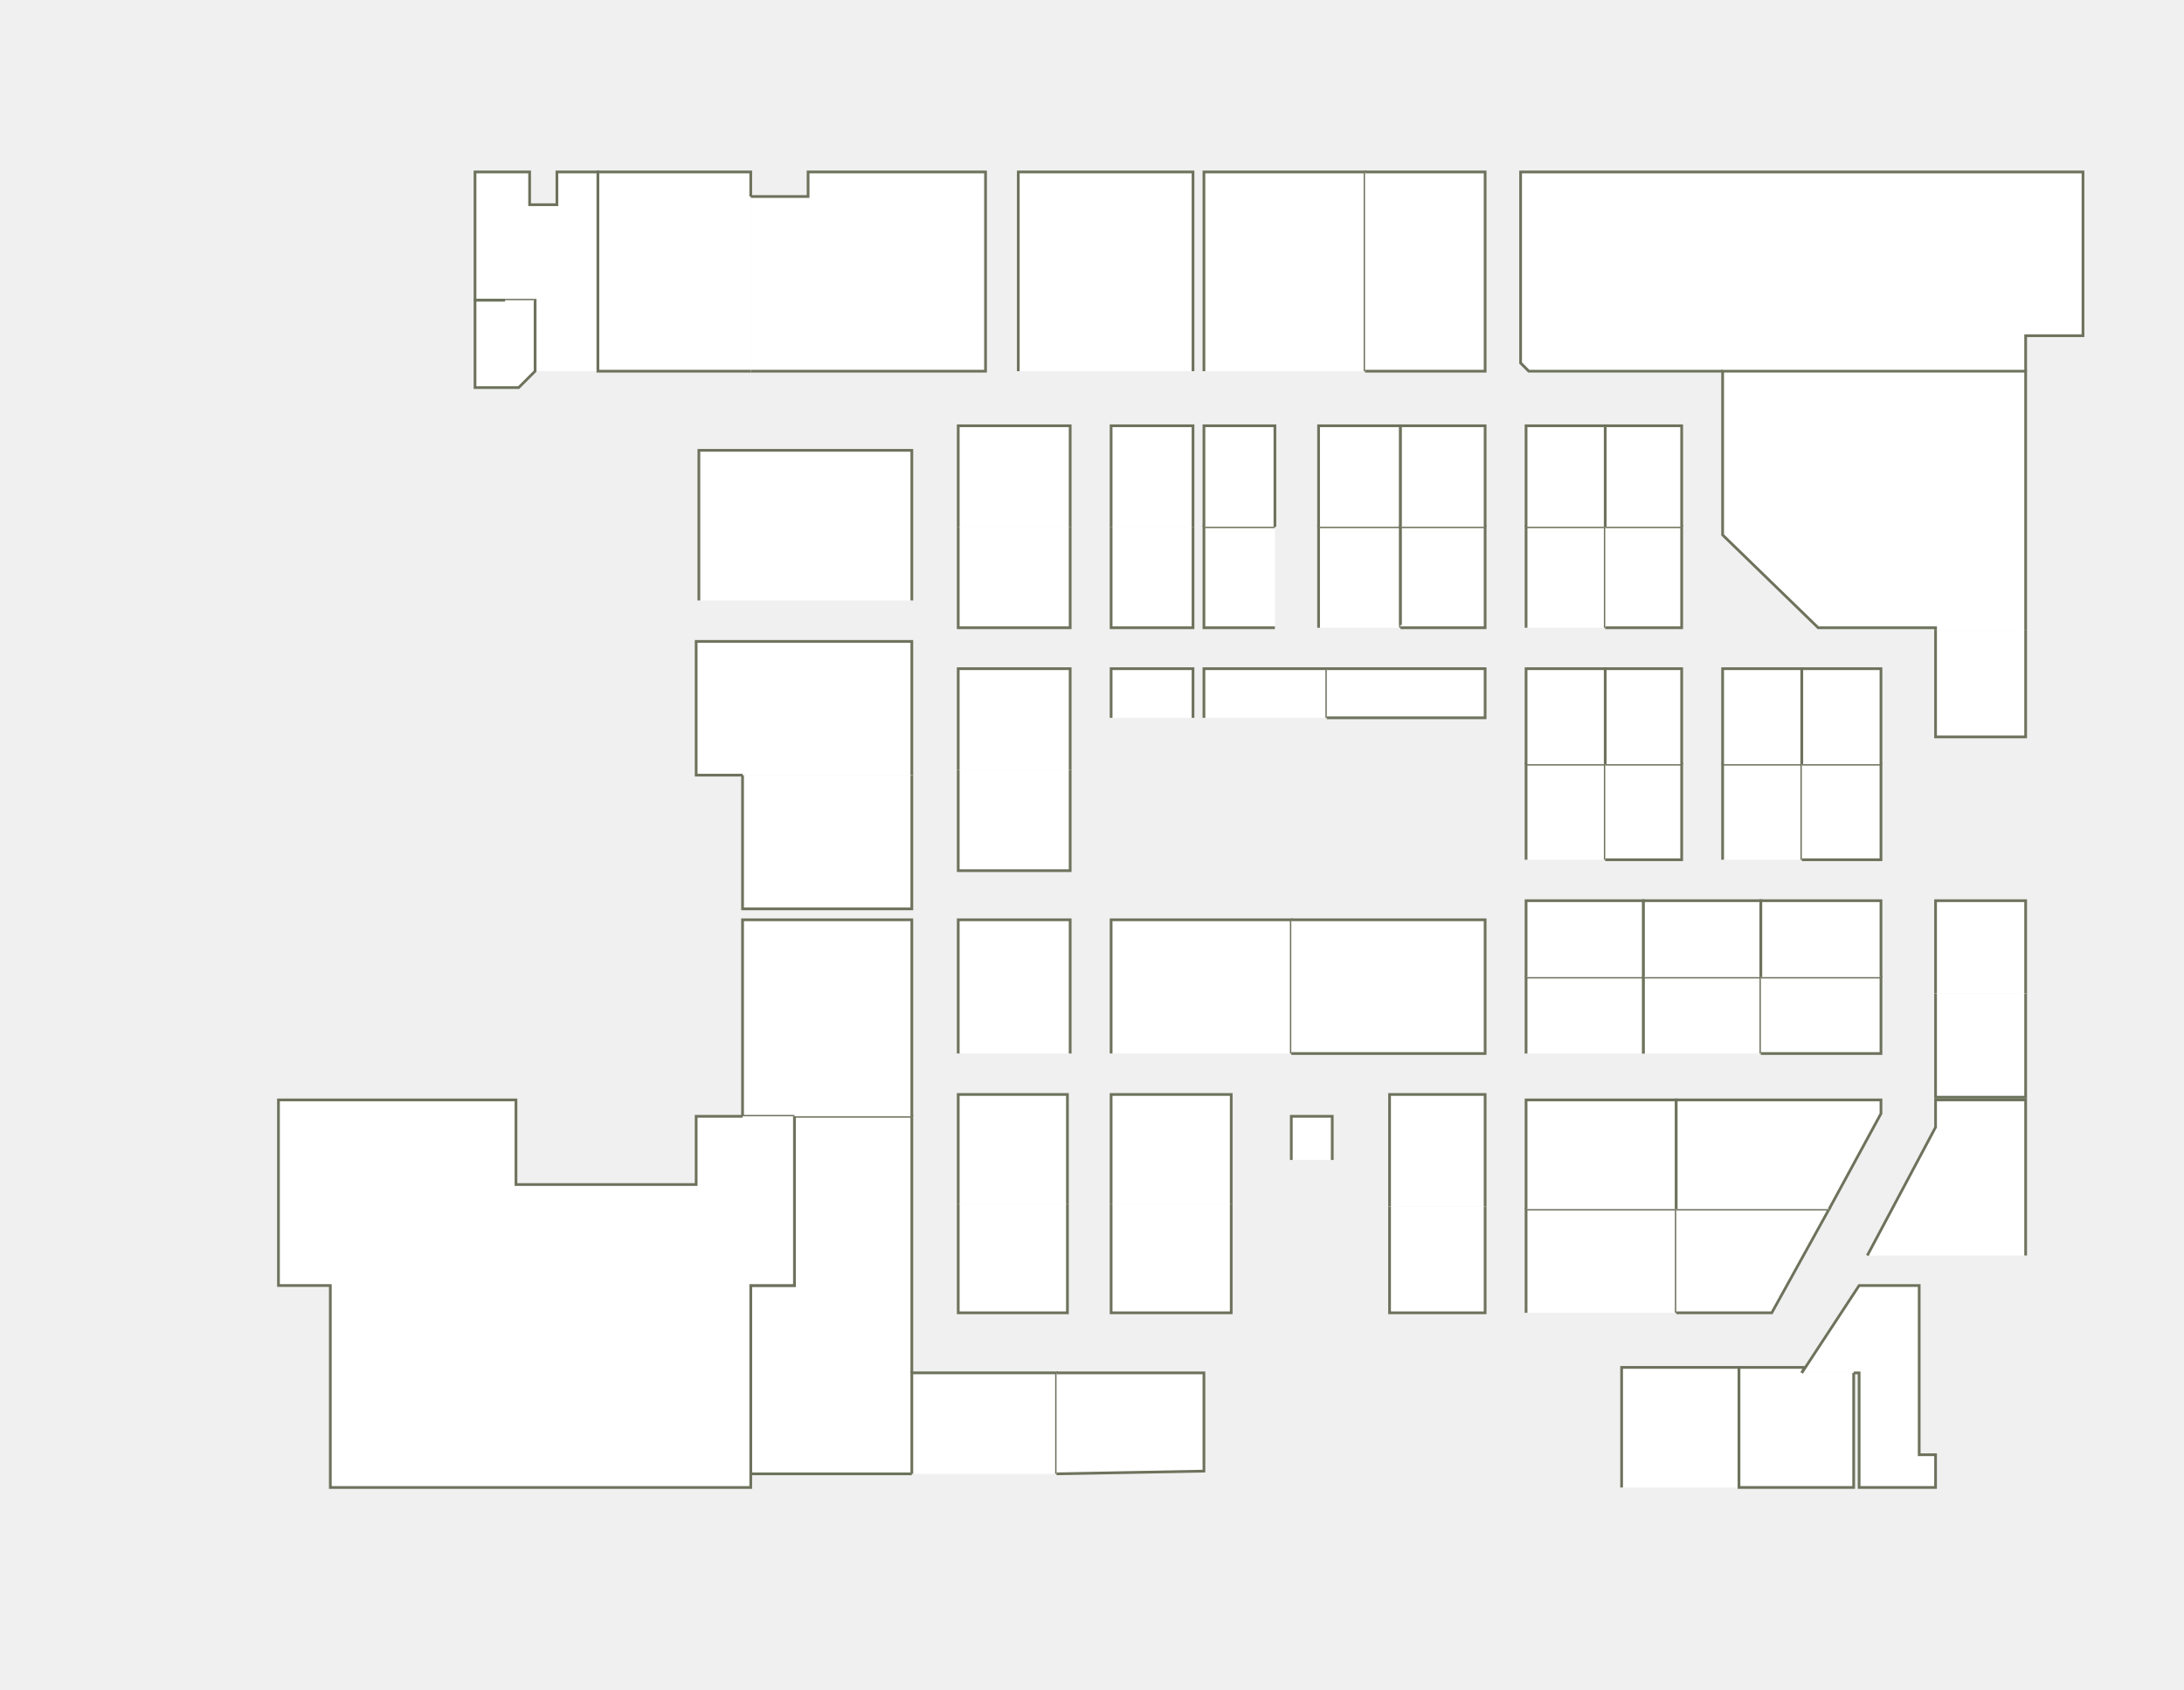
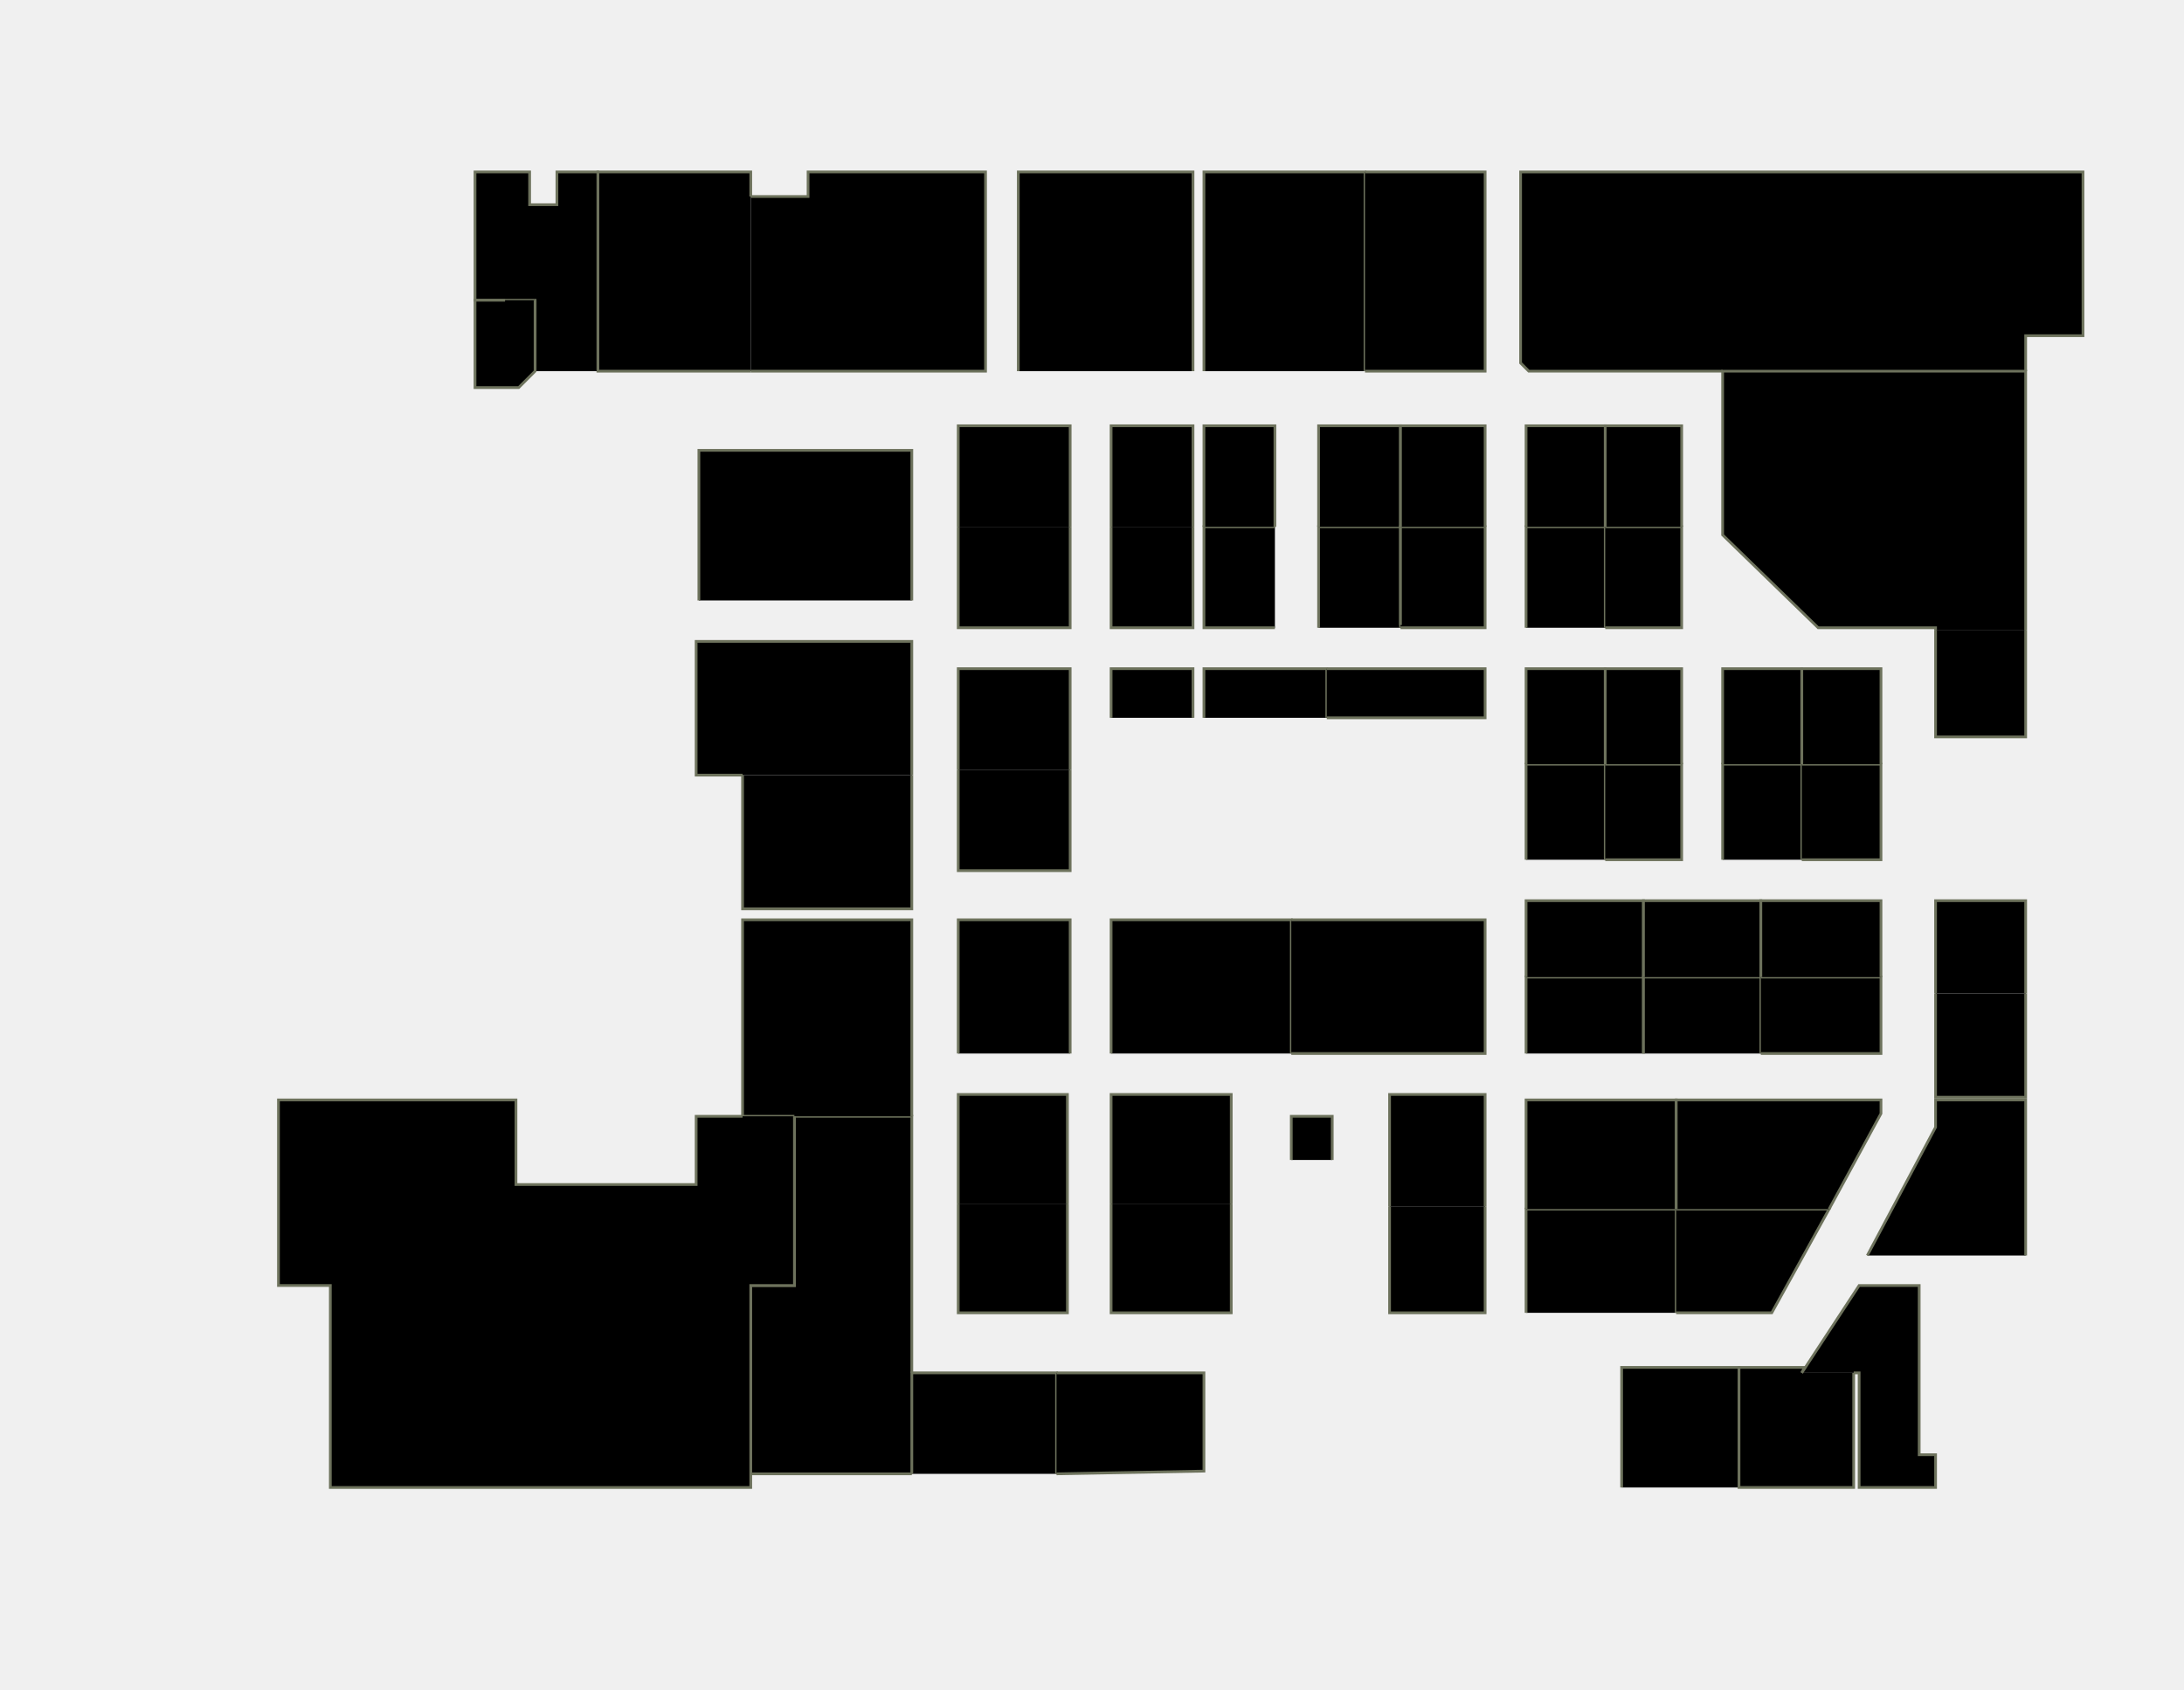
<svg xmlns="http://www.w3.org/2000/svg" baseProfile="full" height="619" version="1.1" width="800">
  <defs />
  <g id="1A01" stroke="red">
-     <polyline fill="#FFFFFF" points="334,540 275,540 275,481 275,471 291,471 291,460 291,441 291,409 334,409 334,503" stroke="#6d725c" />
+     <polyline points="334,540 275,540 275,481 275,471 291,471 291,460 291,441 291,409 334,409 334,503" stroke="#6d725c" />
  </g>
  <g id="1A03" stroke="red">
-     <polyline fill="#FFFFFF" points="291,409 272,409 272,337 334,337 334,409 334,409" stroke="#6d725c" />
+     <polyline points="291,409 272,409 272,337 334,337 334,409 334,409" stroke="#6d725c" />
  </g>
  <g id="1A05" stroke="red">
-     <polyline fill="#FFFFFF" points="272,284 255,284 255,235 334,235 334,284" stroke="#6d725c" />
+     <polyline points="272,284 255,284 255,235 334,235 334,284" stroke="#6d725c" />
  </g>
  <g id="1A06" stroke="red">
-     <polyline fill="#FFFFFF" points="334,284 334,284 334,333 272,333 272,284" stroke="#6d725c" />
+     <polyline points="334,284 334,284 334,333 272,333 272,284" stroke="#6d725c" />
  </g>
  <g id="1A07" stroke="red">
-     <polyline fill="#FFFFFF" points="256,220 256,165 334,165 334,220" stroke="#6d725c" />
+     <polyline points="256,220 256,165 334,165 334,220" stroke="#6d725c" />
  </g>
  <g id="1A15" stroke="red">
-     <polyline fill="#FFFFFF" points="275,136 219,136 219,63 275,63 275,72" stroke="#6d725c" />
+     <polyline points="275,136 219,136 219,63 275,63 275,72" stroke="#6d725c" />
  </g>
  <g id="1A16" stroke="red">
-     <polyline fill="#FFFFFF" points="275,72 296,72 296,63 361,63 361,136 275,136" stroke="#6d725c" />
+     <polyline points="275,72 296,72 296,63 361,63 361,136 275,136" stroke="#6d725c" />
  </g>
  <g id="1A17" stroke="red">
-     <polyline fill="#FFFFFF" points="196,136 196,110 196,110 196,110 196,110 185,110 174,110 174,63 194,63 194,75 204,75 204,63 219,63 219,136" stroke="#6d725c" />
+     <polyline points="196,136 196,110 196,110 196,110 196,110 185,110 174,110 174,63 194,63 194,75 204,75 204,63 219,63 219,136" stroke="#6d725c" />
  </g>
  <g id="1A19" stroke="red">
-     <polyline fill="#FFFFFF" points="196,110 196,136 196,136 190,142 174,142 174,110 174,110 174,110 185,110" stroke="#6d725c" />
+     <polyline points="196,110 196,136 196,136 190,142 174,142 174,110 174,110 174,110 185,110" stroke="#6d725c" />
  </g>
  <g id="1B01" stroke="red">
-     <polyline fill="#FFFFFF" points="334,540 334,503 387,503 387,540" stroke="#6d725c" />
+     <polyline points="334,540 334,503 387,503 387,540" stroke="#6d725c" />
  </g>
  <g id="1B02" stroke="red">
-     <polyline fill="#FFFFFF" points="387,503 441,503 441,539 387,540" stroke="#6d725c" />
+     <polyline points="387,503 441,503 441,539 387,540" stroke="#6d725c" />
  </g>
  <g id="1B03" stroke="red">
-     <polyline fill="#FFFFFF" points="391,441 391,481 351,481 351,441" stroke="#6d725c" />
+     <polyline points="391,441 391,481 351,481 351,441" stroke="#6d725c" />
  </g>
  <g id="1B04" stroke="red">
-     <polyline fill="#FFFFFF" points="407,386 407,337 473,337 473,386" stroke="#6d725c" />
+     <polyline points="407,386 407,337 473,337 473,386" stroke="#6d725c" />
  </g>
  <g id="1B05" stroke="red">
-     <polyline fill="#FFFFFF" points="351,441 351,401 391,401 391,441" stroke="#6d725c" />
+     <polyline points="351,441 351,401 391,401 391,441" stroke="#6d725c" />
  </g>
  <g id="1B06" stroke="red">
-     <polyline fill="#FFFFFF" points="407,263 407,245 437,245 437,263" stroke="#6d725c" />
+     <polyline points="407,263 407,245 437,245 437,263" stroke="#6d725c" />
  </g>
  <g id="1B07" stroke="red">
-     <polyline fill="#FFFFFF" points="351,386 351,337 392,337 392,386" stroke="#6d725c" />
+     <polyline points="351,386 351,337 392,337 392,386" stroke="#6d725c" />
  </g>
  <g id="1B08" stroke="red">
-     <polyline fill="#FFFFFF" points="437,193 437,230 407,230 407,193" stroke="#6d725c" />
+     <polyline points="437,193 437,230 407,230 407,193" stroke="#6d725c" />
  </g>
  <g id="1B09" stroke="red">
-     <polyline fill="#FFFFFF" points="392,282 392,319 351,319 351,282" stroke="#6d725c" />
+     <polyline points="392,282 392,319 351,319 351,282" stroke="#6d725c" />
  </g>
  <g id="1B10" stroke="red">
-     <polyline fill="#FFFFFF" points="407,193 407,156 437,156 437,193" stroke="#6d725c" />
+     <polyline points="407,193 407,156 437,156 437,193" stroke="#6d725c" />
  </g>
  <g id="1B11" stroke="red">
-     <polyline fill="#FFFFFF" points="351,282 351,245 392,245 392,282" stroke="#6d725c" />
+     <polyline points="351,282 351,245 392,245 392,282" stroke="#6d725c" />
  </g>
  <g id="1B12" stroke="red">
-     <polyline fill="#FFFFFF" points="451,441 451,481 407,481 407,441" stroke="#6d725c" />
+     <polyline points="451,441 451,481 407,481 407,441" stroke="#6d725c" />
  </g>
  <g id="1B13" stroke="red">
-     <polyline fill="#FFFFFF" points="392,193 392,230 351,230 351,193" stroke="#6d725c" />
+     <polyline points="392,193 392,230 351,230 351,193" stroke="#6d725c" />
  </g>
  <g id="1B14" stroke="red">
-     <polyline fill="#FFFFFF" points="407,441 407,401 451,401 451,441" stroke="#6d725c" />
+     <polyline points="407,441 407,401 451,401 451,441" stroke="#6d725c" />
  </g>
  <g id="1B15" stroke="red">
-     <polyline fill="#FFFFFF" points="351,193 351,156 392,156 392,193" stroke="#6d725c" />
+     <polyline points="351,193 351,156 392,156 392,193" stroke="#6d725c" />
  </g>
  <g id="1C01" stroke="red">
-     <polyline fill="#FFFFFF" points="441,263 441,245 486,245 486,263" stroke="#6d725c" />
+     <polyline points="441,263 441,245 486,245 486,263" stroke="#6d725c" />
  </g>
  <g id="1C02" stroke="red">
-     <polyline fill="#FFFFFF" points="483,230 483,193 513,193 513,229 513,230" stroke="#6d725c" />
+     <polyline points="483,230 483,193 513,193 513,229 513,230" stroke="#6d725c" />
  </g>
  <g id="1C03" stroke="red">
-     <polyline fill="#FFFFFF" points="467,230 441,230 441,193 467,193" stroke="#6d725c" />
+     <polyline points="467,230 441,230 441,193 467,193" stroke="#6d725c" />
  </g>
  <g id="1C04" stroke="red">
-     <polyline fill="#FFFFFF" points="483,193 483,156 513,156 513,193" stroke="#6d725c" />
+     <polyline points="483,193 483,156 513,156 513,193" stroke="#6d725c" />
  </g>
  <g id="1C05" stroke="red">
-     <polyline fill="#FFFFFF" points="441,193 441,156 467,156 467,193" stroke="#6d725c" />
+     <polyline points="441,193 441,156 467,156 467,193" stroke="#6d725c" />
  </g>
  <g id="1C06A" stroke="red">
-     <polyline fill="#FFFFFF" points="441,136 441,63 500,63 500,136" stroke="#6d725c" />
+     <polyline points="441,136 441,63 500,63 500,136" stroke="#6d725c" />
  </g>
  <g id="1C06B" stroke="red">
-     <polyline fill="#FFFFFF" points="500,63 544,63 544,136 500,136" stroke="#6d725c" />
+     <polyline points="500,63 544,63 544,136 500,136" stroke="#6d725c" />
  </g>
  <g id="1C07" stroke="red">
-     <polyline fill="#FFFFFF" points="373,136 373,63 437,63 437,136" stroke="#6d725c" />
+     <polyline points="373,136 373,63 437,63 437,136" stroke="#6d725c" />
  </g>
  <g id="1D01" stroke="red">
-     <polyline fill="#FFFFFF" points="473,425 473,409 488,409 488,425" stroke="#6d725c" />
+     <polyline points="473,425 473,409 488,409 488,425" stroke="#6d725c" />
  </g>
  <g id="1D02" stroke="red">
-     <polyline fill="#FFFFFF" points="594,545 594,501 637,501 637,545" stroke="#6d725c" />
+     <polyline points="594,545 594,501 637,501 637,545" stroke="#6d725c" />
  </g>
  <g id="1D03" stroke="red">
-     <polyline fill="#FFFFFF" points="473,337 544,337 544,386 473,386" stroke="#6d725c" />
+     <polyline points="473,337 544,337 544,386 473,386" stroke="#6d725c" />
  </g>
  <g id="1D04" stroke="red">
-     <polyline fill="#FFFFFF" points="559,481 559,443 614,443 614,481" stroke="#6d725c" />
+     <polyline points="559,481 559,443 614,443 614,481" stroke="#6d725c" />
  </g>
  <g id="1D05" stroke="red">
-     <polyline fill="#FFFFFF" points="486,245 544,245 544,263 486,263" stroke="#6d725c" />
+     <polyline points="486,245 544,245 544,263 486,263" stroke="#6d725c" />
  </g>
  <g id="1D06" stroke="red">
-     <polyline fill="#FFFFFF" points="559,443 559,403 614,403 614,443" stroke="#6d725c" />
+     <polyline points="559,443 559,403 614,403 614,443" stroke="#6d725c" />
  </g>
  <g id="1D07" stroke="red">
-     <polyline fill="#FFFFFF" points="513,229 513,193 544,193 544,230 513,230" stroke="#6d725c" />
+     <polyline points="513,229 513,193 544,193 544,230 513,230" stroke="#6d725c" />
  </g>
  <g id="1D08" stroke="red">
-     <polyline fill="#FFFFFF" points="559,386 559,358 559,358 602,358 602,386" stroke="#6d725c" />
+     <polyline points="559,386 559,358 559,358 602,358 602,386" stroke="#6d725c" />
  </g>
  <g id="1D09" stroke="red">
-     <polyline fill="#FFFFFF" points="513,193 513,156 544,156 544,193 544,193" stroke="#6d725c" />
+     <polyline points="513,193 513,156 544,156 544,193 544,193" stroke="#6d725c" />
  </g>
  <g id="1D10" stroke="red">
-     <polyline fill="#FFFFFF" points="559,358 559,330 602,330 602,358" stroke="#6d725c" />
+     <polyline points="559,358 559,330 602,330 602,358" stroke="#6d725c" />
  </g>
  <g id="1D11" stroke="red">
-     <polyline fill="#FFFFFF" points="544,442 544,481 509,481 509,442" stroke="#6d725c" />
+     <polyline points="544,442 544,481 509,481 509,442" stroke="#6d725c" />
  </g>
  <g id="1D12" stroke="red">
-     <polyline fill="#FFFFFF" points="559,315 559,280 588,280 588,315" stroke="#6d725c" />
+     <polyline points="559,315 559,280 588,280 588,315" stroke="#6d725c" />
  </g>
  <g id="1D13" stroke="red">
-     <polyline fill="#FFFFFF" points="509,442 509,401 544,401 544,442" stroke="#6d725c" />
+     <polyline points="509,442 509,401 544,401 544,442" stroke="#6d725c" />
  </g>
  <g id="1D14" stroke="red">
-     <polyline fill="#FFFFFF" points="559,280 559,245 588,245 588,280" stroke="#6d725c" />
+     <polyline points="559,280 559,245 588,245 588,280" stroke="#6d725c" />
  </g>
  <g id="1D16" stroke="red">
-     <polyline fill="#FFFFFF" points="559,230 559,193 588,193 588,230" stroke="#6d725c" />
+     <polyline points="559,230 559,193 588,193 588,230" stroke="#6d725c" />
  </g>
  <g id="1D18" stroke="red">
-     <polyline fill="#FFFFFF" points="559,193 559,192 559,156 588,156 588,193" stroke="#6d725c" />
+     <polyline points="559,193 559,192 559,156 588,156 588,193" stroke="#6d725c" />
  </g>
  <g id="1E01" stroke="red">
-     <polyline fill="#FFFFFF" points="602,386 602,358 645,358 645,386" stroke="#6d725c" />
+     <polyline points="602,386 602,358 645,358 645,386" stroke="#6d725c" />
  </g>
  <g id="1E02" stroke="red">
-     <polyline fill="#FFFFFF" points="602,358 602,330 645,330 645,358" stroke="#6d725c" />
+     <polyline points="602,358 602,330 645,330 645,358" stroke="#6d725c" />
  </g>
  <g id="1E03" stroke="red">
-     <polyline fill="#FFFFFF" points="588,280 616,280 616,315 588,315" stroke="#6d725c" />
+     <polyline points="588,280 616,280 616,315 588,315" stroke="#6d725c" />
  </g>
  <g id="1E04" stroke="red">
-     <polyline fill="#FFFFFF" points="631,315 631,280 660,280 660,315" stroke="#6d725c" />
+     <polyline points="631,315 631,280 660,280 660,315" stroke="#6d725c" />
  </g>
  <g id="1E05" stroke="red">
-     <polyline fill="#FFFFFF" points="588,280 588,245 616,245 616,280" stroke="#6d725c" />
+     <polyline points="588,280 588,245 616,245 616,280" stroke="#6d725c" />
  </g>
  <g id="1E06" stroke="red">
-     <polyline fill="#FFFFFF" points="631,280 631,245 660,245 660,280" stroke="#6d725c" />
+     <polyline points="631,280 631,245 660,245 660,280" stroke="#6d725c" />
  </g>
  <g id="1E07" stroke="red">
-     <polyline fill="#FFFFFF" points="588,193 616,193 616,230 588,230" stroke="#6d725c" />
+     <polyline points="588,193 616,193 616,230 588,230" stroke="#6d725c" />
  </g>
  <g id="1E09" stroke="red">
-     <polyline fill="#FFFFFF" points="588,193 588,156 616,156 616,193" stroke="#6d725c" />
+     <polyline points="588,193 588,156 616,156 616,193" stroke="#6d725c" />
  </g>
  <g id="1F01" stroke="red">
-     <polyline fill="#FFFFFF" points="614,443 670,443 649,481 614,481" stroke="#6d725c" />
+     <polyline points="614,443 670,443 649,481 614,481" stroke="#6d725c" />
  </g>
  <g id="1F03" stroke="red">
-     <polyline fill="#FFFFFF" points="614,443 614,403 689,403 689,408 670,443" stroke="#6d725c" />
+     <polyline points="614,443 614,403 689,403 689,408 670,443" stroke="#6d725c" />
  </g>
  <g id="1F05" stroke="red">
-     <polyline fill="#FFFFFF" points="645,358 689,358 689,386 645,386" stroke="#6d725c" />
+     <polyline points="645,358 689,358 689,386 645,386" stroke="#6d725c" />
  </g>
  <g id="1F06" stroke="red">
-     <polyline fill="#FFFFFF" points="742,364 742,402 709,402 709,364" stroke="#6d725c" />
+     <polyline points="742,364 742,402 709,402 709,364" stroke="#6d725c" />
  </g>
  <g id="1F07" stroke="red">
-     <polyline fill="#FFFFFF" points="645,358 645,330 689,330 689,358" stroke="#6d725c" />
+     <polyline points="645,358 645,330 689,330 689,358" stroke="#6d725c" />
  </g>
  <g id="1F08" stroke="red">
-     <polyline fill="#FFFFFF" points="709,364 709,330 742,330 742,364" stroke="#6d725c" />
+     <polyline points="709,364 709,330 742,330 742,364" stroke="#6d725c" />
  </g>
  <g id="1F09" stroke="red">
-     <polyline fill="#FFFFFF" points="660,280 689,280 689,315 660,315" stroke="#6d725c" />
+     <polyline points="660,280 689,280 689,315 660,315" stroke="#6d725c" />
  </g>
  <g id="1F10" stroke="red">
-     <polyline fill="#FFFFFF" points="742,231 742,270 709,270 709,231" stroke="#6d725c" />
+     <polyline points="742,231 742,270 709,270 709,231" stroke="#6d725c" />
  </g>
  <g id="1F11" stroke="red">
-     <polyline fill="#FFFFFF" points="660,280 660,245 689,245 689,280" stroke="#6d725c" />
+     <polyline points="660,280 660,245 689,245 689,280" stroke="#6d725c" />
  </g>
  <g id="1G01" stroke="red">
-     <polyline fill="#FFFFFF" points="679,503 679,545 637,545 637,501 661,501 660,503" stroke="#6d725c" />
+     <polyline points="679,503 679,545 637,545 637,501 661,501 660,503" stroke="#6d725c" />
  </g>
  <g id="1Y01" stroke="red">
-     <polyline fill="#FFFFFF" points="291,409 291,441 291,460 291,471 275,471 275,481 275,545 121,545 121,471 102,471 102,403 189,403 189,434 255,434 255,409 272,409" stroke="#6d725c" />
+     <polyline points="291,409 291,441 291,460 291,471 275,471 275,481 275,545 121,545 121,471 102,471 102,403 189,403 189,434 255,434 255,409 272,409" stroke="#6d725c" />
  </g>
  <g id="1Y02" stroke="red">
-     <polyline fill="#FFFFFF" points="660,503 681,471 703,471 703,533 709,533 709,545 681,545 681,503 679,503" stroke="#6d725c" />
+     <polyline points="660,503 681,471 703,471 703,533 709,533 709,545 681,545 681,503 679,503" stroke="#6d725c" />
  </g>
  <g id="1Y03" stroke="red">
-     <polyline fill="#FFFFFF" points="631,136 562,136 561,136 560,136 559,135 559,135 558,134 558,134 557,133 557,132 557,132 557,131 557,63 763,63 763,123 742,123 742,136" stroke="#6d725c" />
+     <polyline points="631,136 562,136 561,136 560,136 559,135 559,135 558,134 558,134 557,133 557,132 557,132 557,131 557,63 763,63 763,123 742,123 742,136" stroke="#6d725c" />
  </g>
  <g id="1Y04" stroke="red">
-     <polyline fill="#FFFFFF" points="709,231 709,230 666,230 631,196 631,136 742,136 742,195 742,230 742,231" stroke="#6d725c" />
+     <polyline points="709,231 709,230 666,230 631,196 631,136 742,136 742,195 742,230 742,231" stroke="#6d725c" />
  </g>
  <g id="1Y05" stroke="red">
-     <polyline fill="#FFFFFF" points="684,460 709,413 709,403 742,403 742,460" stroke="#6d725c" />
+     <polyline points="684,460 709,413 709,403 742,403 742,460" stroke="#6d725c" />
  </g>
</svg>
